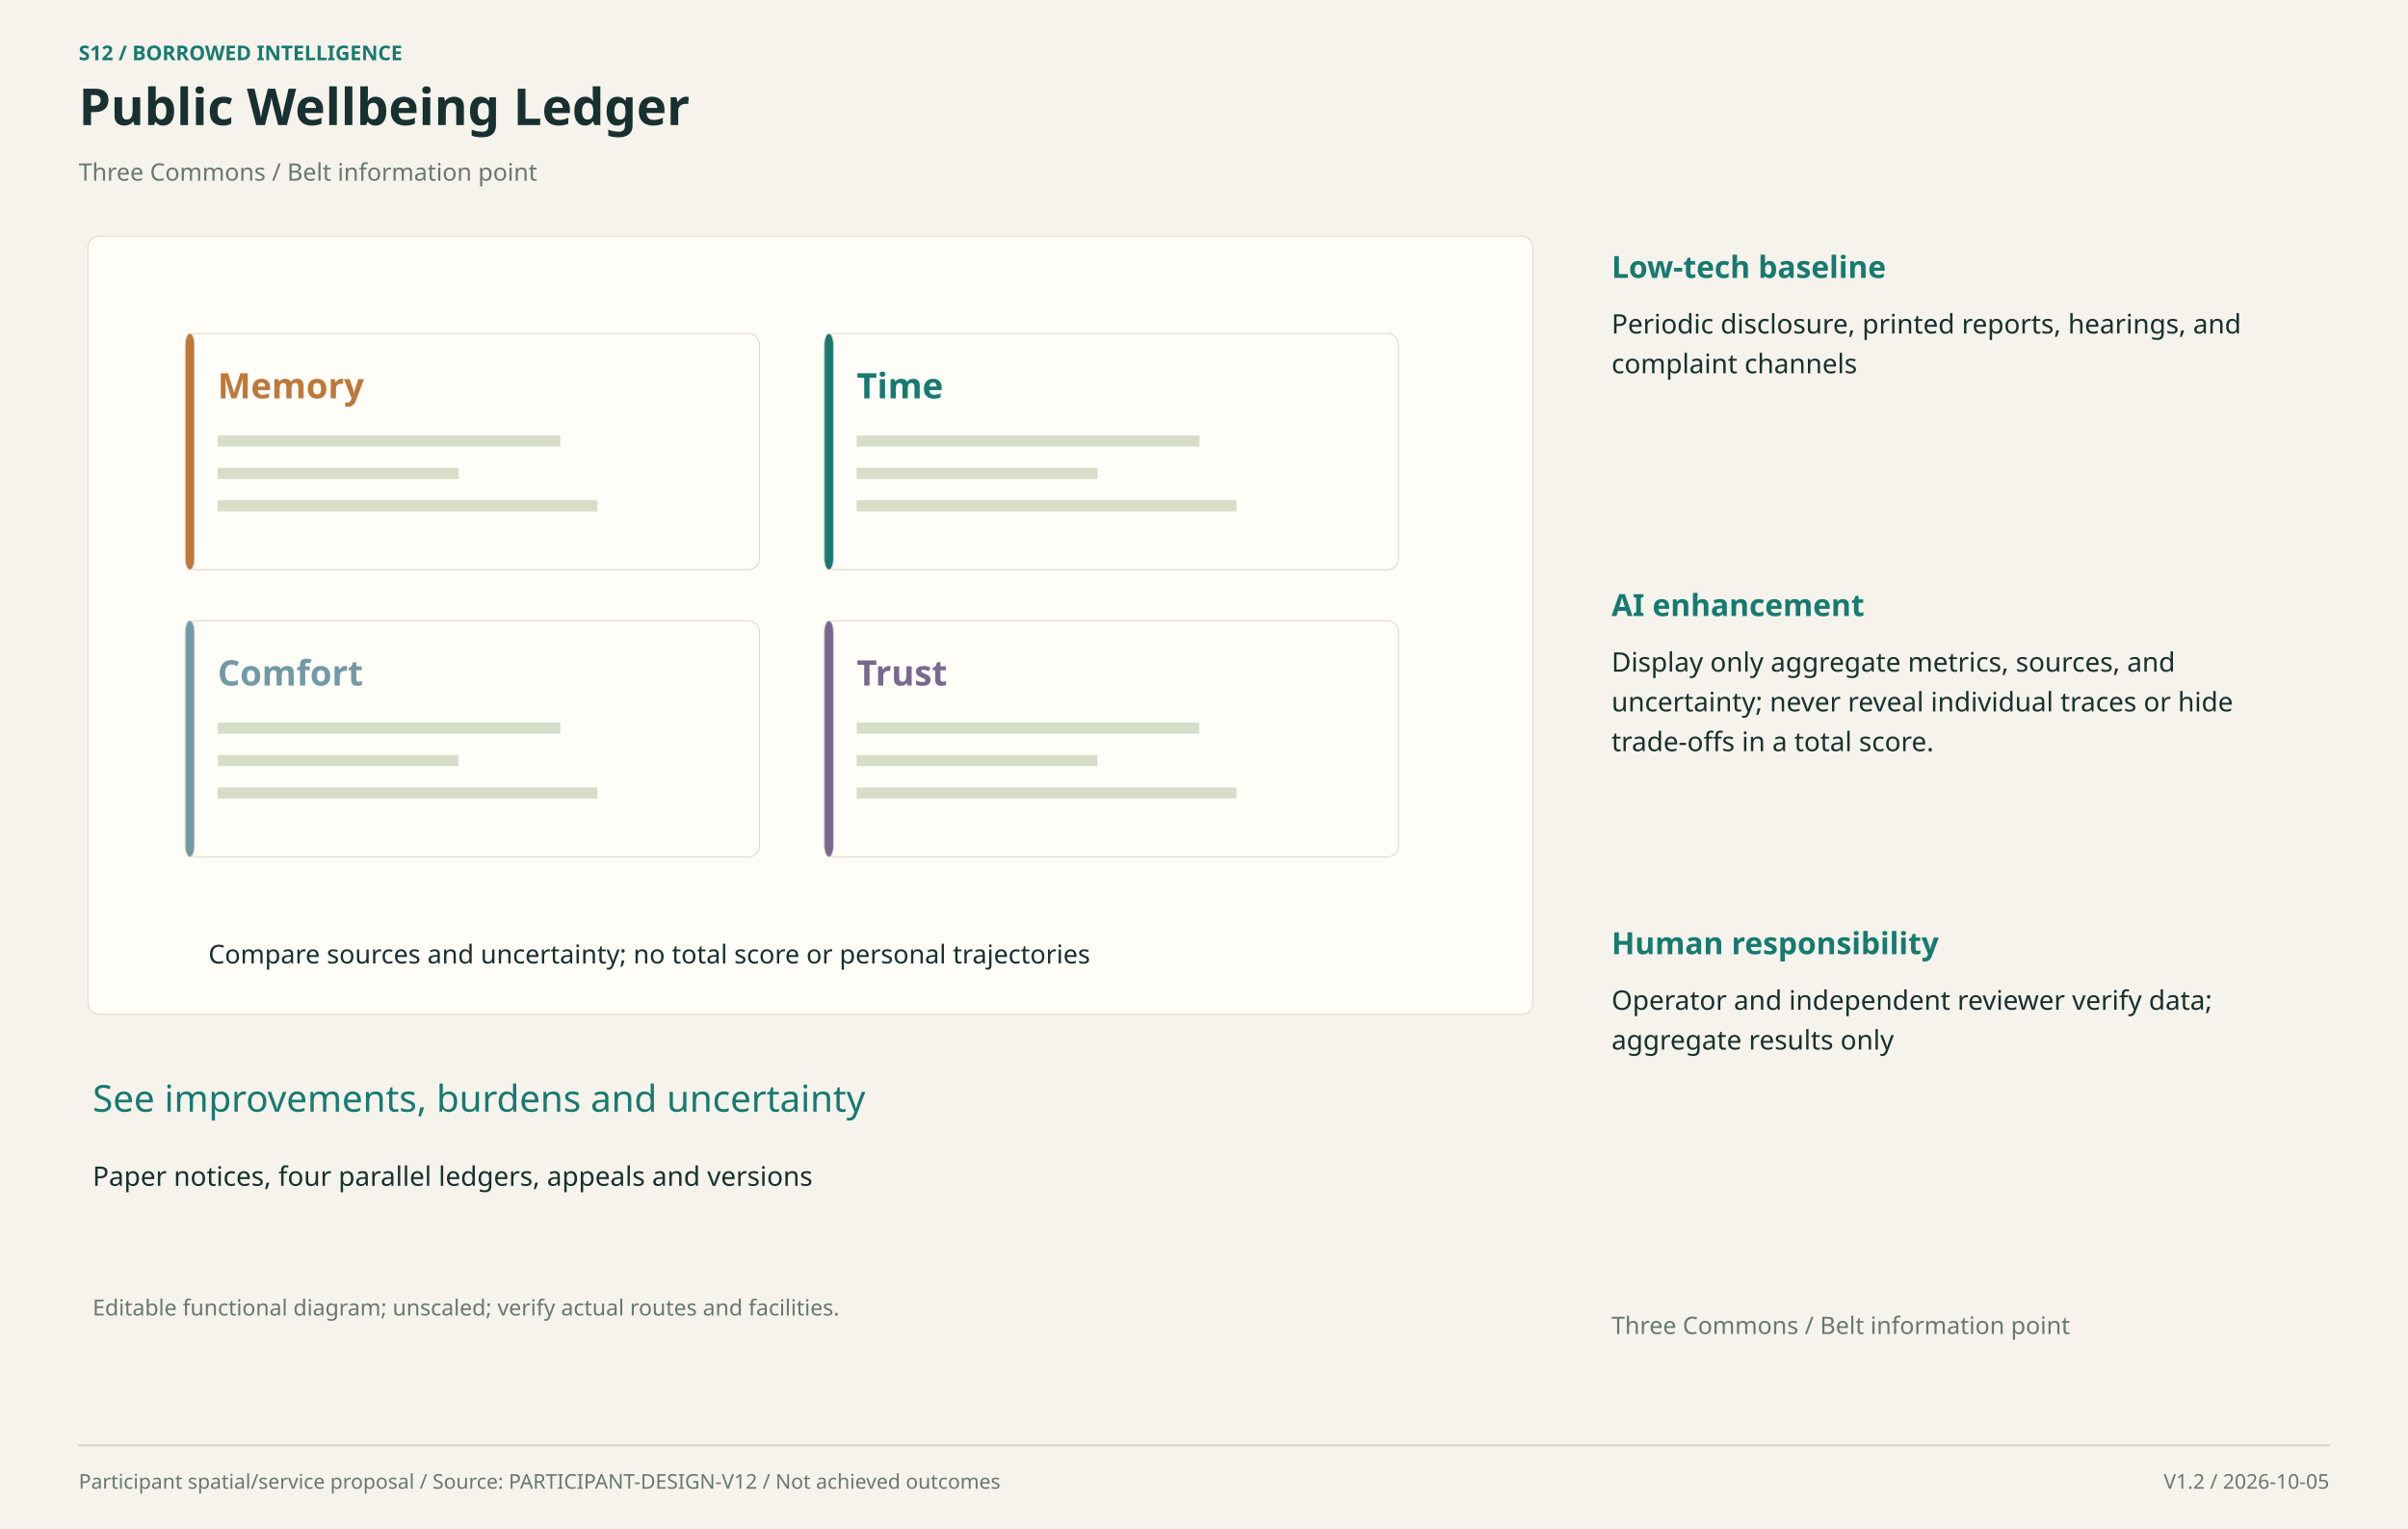
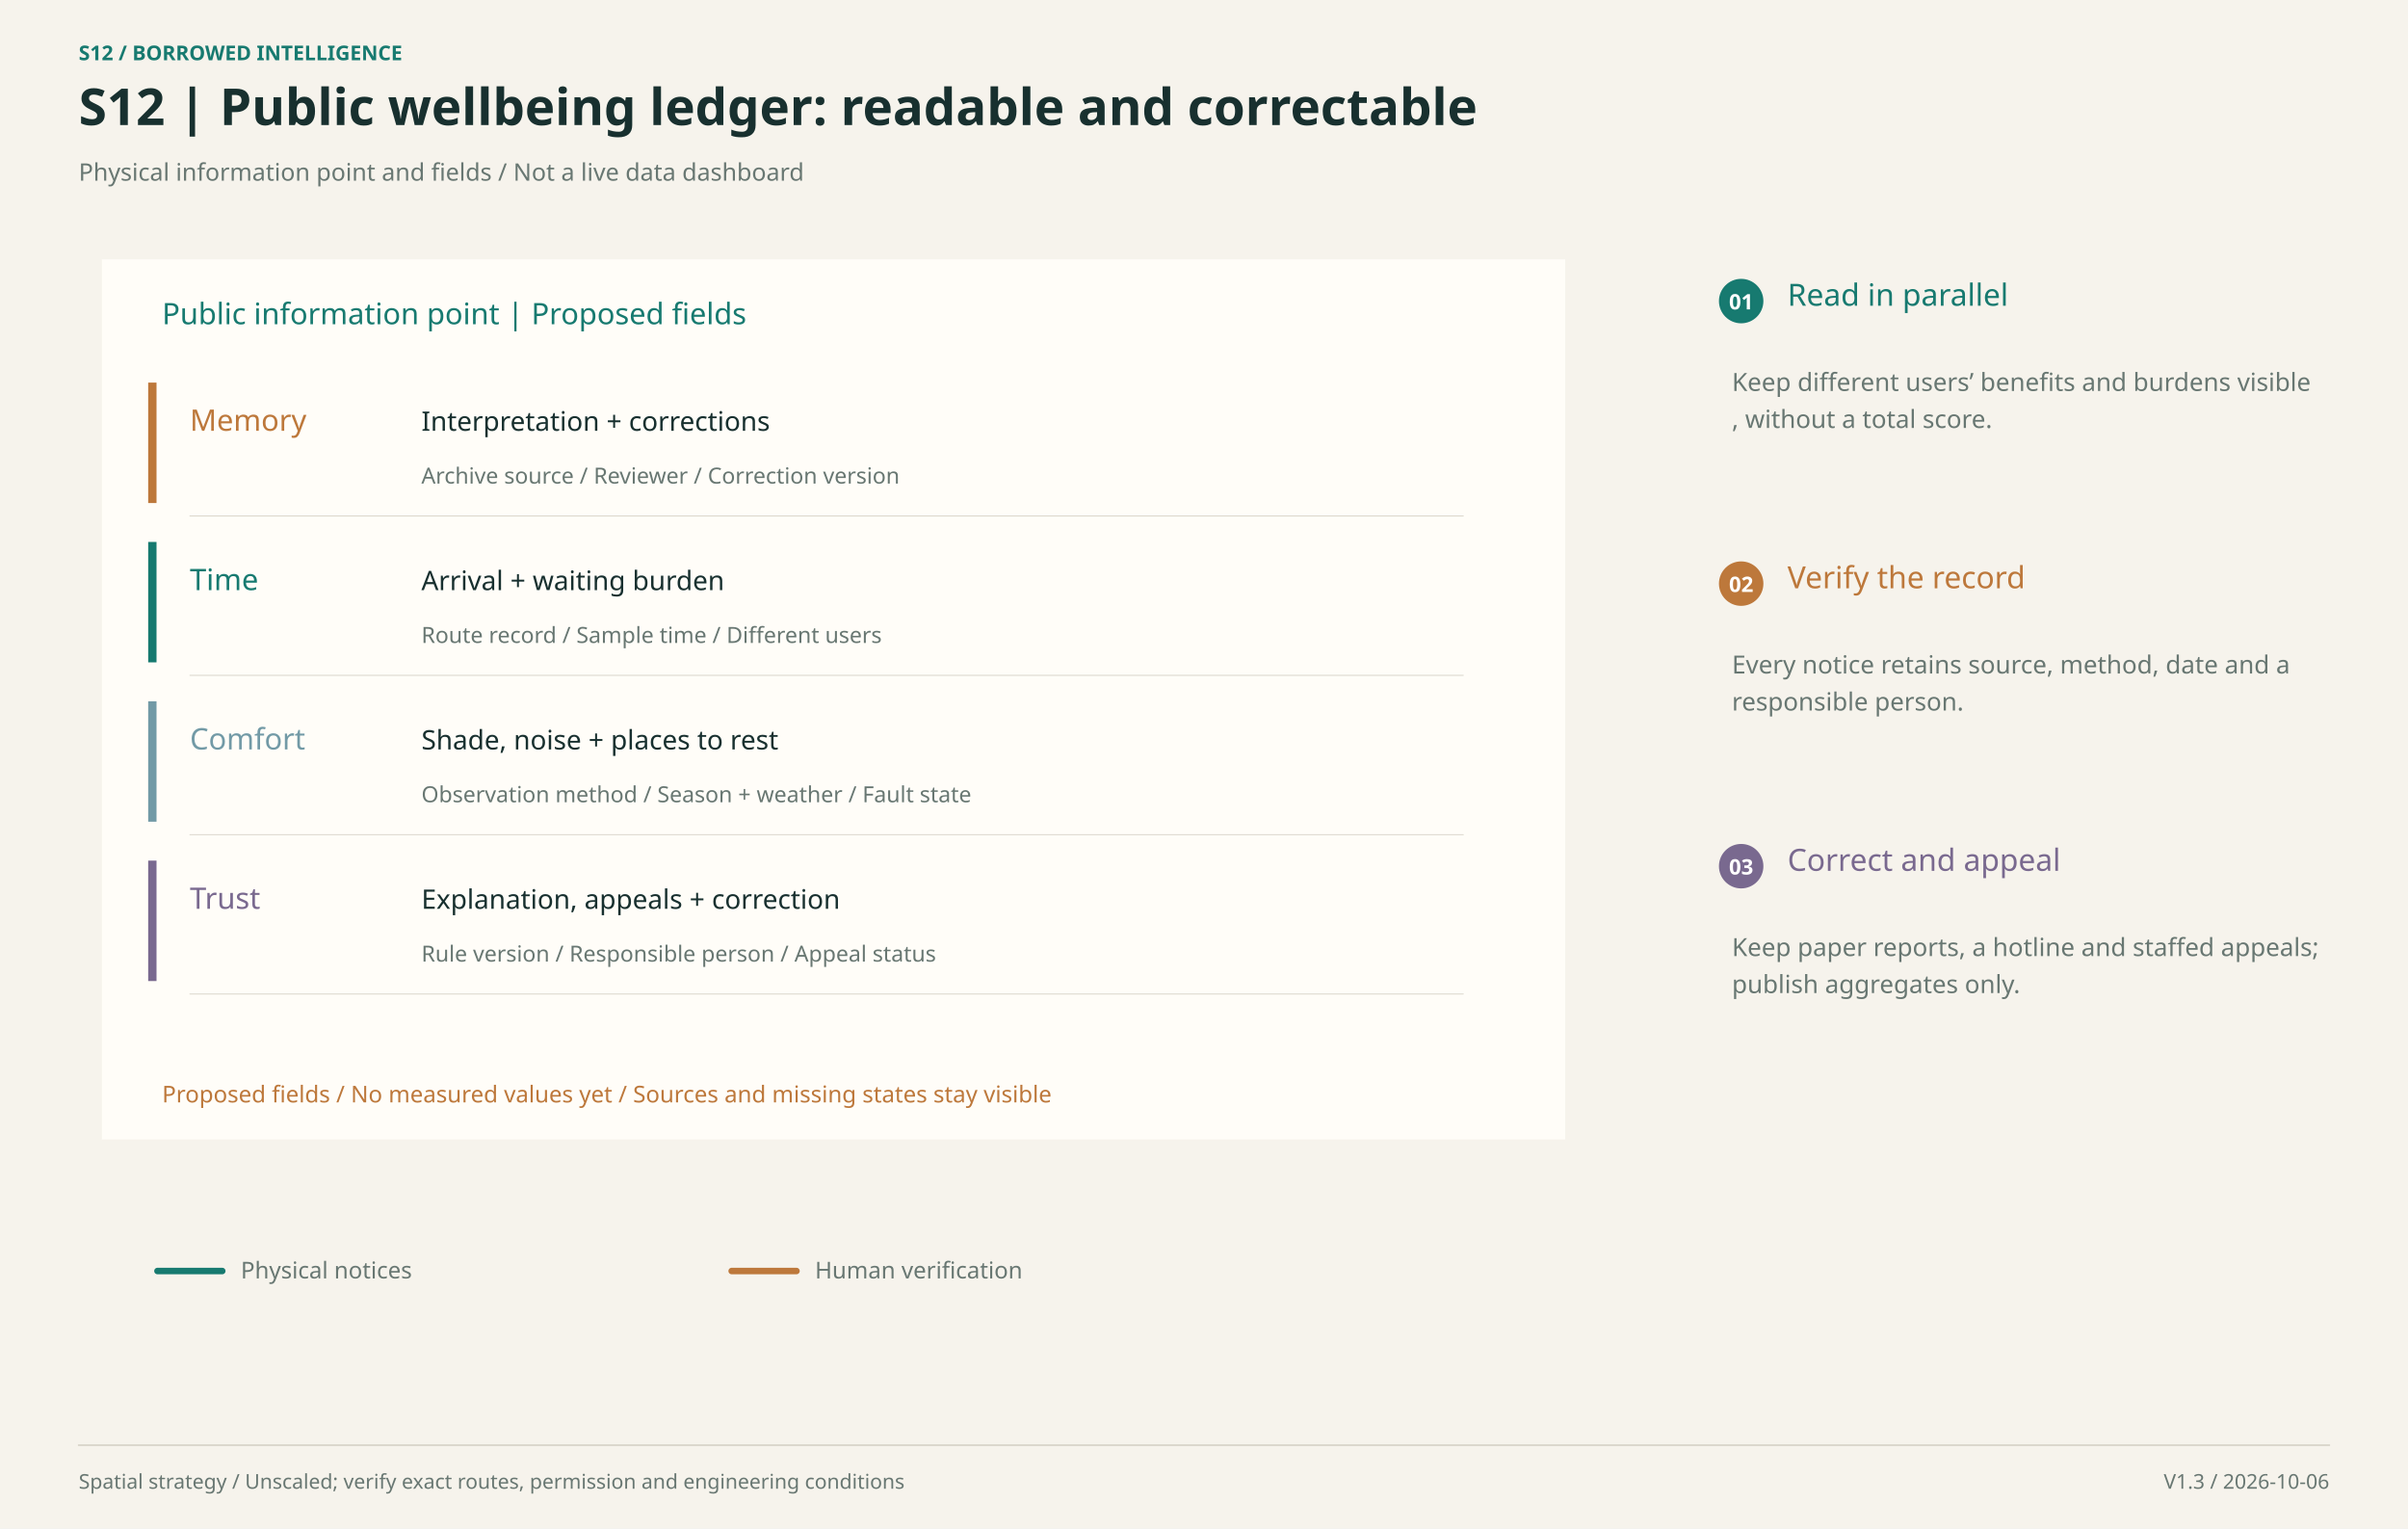
<svg xmlns="http://www.w3.org/2000/svg" width="2600" height="1650" viewBox="0 0 2600 1650">
  <style>text{font-family:"Jingzhang Reading","Noto Sans SC","PingFang SC",sans-serif}</style>
  <rect width="100%" height="100%" fill="#f6f3ec" />
  <text x="85" y="65" fill="#177a70" font-size="22" font-weight="600" text-anchor="start">S12 / BORROWED INTELLIGENCE</text>
-   <text x="85" y="135" fill="#18302f" font-size="55" font-weight="600" text-anchor="start">Public Wellbeing Ledger</text>
-   <text x="85" y="195" fill="#687772" font-size="26" font-weight="400" text-anchor="start">Three Commons / Belt information point</text>
-   <rect x="95" y="255" width="1560" height="840" rx="12" fill="#fffdf8" stroke="#d9d5ca" />
-   <rect x="200" y="360" width="620" height="255" rx="12" fill="#fffdf8" stroke="#d9d5ca" />
-   <rect x="200" y="360" width="10" height="255" rx="12" fill="#bd783b" stroke="#d9d5ca" />
-   <text x="235" y="430" fill="#bd783b" font-size="38" font-weight="600" text-anchor="start">Memory</text>
-   <rect x="235" y="470" width="370" height="12" rx="0" fill="#d6ddc9" stroke="none" />
-   <rect x="235" y="505" width="260" height="12" rx="0" fill="#d6ddc9" stroke="none" />
-   <rect x="235" y="540" width="410" height="12" rx="0" fill="#d6ddc9" stroke="none" />
-   <rect x="890" y="360" width="620" height="255" rx="12" fill="#fffdf8" stroke="#d9d5ca" />
-   <rect x="890" y="360" width="10" height="255" rx="12" fill="#177a70" stroke="#d9d5ca" />
-   <text x="925" y="430" fill="#177a70" font-size="38" font-weight="600" text-anchor="start">Time</text>
-   <rect x="925" y="470" width="370" height="12" rx="0" fill="#d6ddc9" stroke="none" />
-   <rect x="925" y="505" width="260" height="12" rx="0" fill="#d6ddc9" stroke="none" />
-   <rect x="925" y="540" width="410" height="12" rx="0" fill="#d6ddc9" stroke="none" />
-   <rect x="200" y="670" width="620" height="255" rx="12" fill="#fffdf8" stroke="#d9d5ca" />
-   <rect x="200" y="670" width="10" height="255" rx="12" fill="#729aa6" stroke="#d9d5ca" />
-   <text x="235" y="740" fill="#729aa6" font-size="38" font-weight="600" text-anchor="start">Comfort</text>
-   <rect x="235" y="780" width="370" height="12" rx="0" fill="#d6ddc9" stroke="none" />
-   <rect x="235" y="815" width="260" height="12" rx="0" fill="#d6ddc9" stroke="none" />
-   <rect x="235" y="850" width="410" height="12" rx="0" fill="#d6ddc9" stroke="none" />
-   <rect x="890" y="670" width="620" height="255" rx="12" fill="#fffdf8" stroke="#d9d5ca" />
-   <rect x="890" y="670" width="10" height="255" rx="12" fill="#79698f" stroke="#d9d5ca" />
-   <text x="925" y="740" fill="#79698f" font-size="38" font-weight="600" text-anchor="start">Trust</text>
-   <rect x="925" y="780" width="370" height="12" rx="0" fill="#d6ddc9" stroke="none" />
-   <rect x="925" y="815" width="260" height="12" rx="0" fill="#d6ddc9" stroke="none" />
-   <rect x="925" y="850" width="410" height="12" rx="0" fill="#d6ddc9" stroke="none" />
-   <text x="225" y="1040.0" fill="#18302f" font-size="28" font-weight="400" text-anchor="start">Compare sources and uncertainty; no total score or personal trajectories</text>
-   <text x="100" y="1200.0" fill="#177a70" font-size="40" font-weight="400" text-anchor="start">See improvements, burdens and uncertainty</text>
-   <text x="100" y="1280.0" fill="#18302f" font-size="29" font-weight="400" text-anchor="start">Paper notices, four parallel ledgers, appeals and versions</text>
-   <text x="100" y="1420.0" fill="#687772" font-size="24" font-weight="400" text-anchor="start">Editable functional diagram; unscaled; verify actual routes and facilities.</text>
-   <text x="1740" y="300" fill="#177a70" font-size="33" font-weight="600" text-anchor="start">Low-tech baseline</text>
-   <text x="1740" y="360.0" fill="#18302f" font-size="29" font-weight="400" text-anchor="start">Periodic disclosure, printed reports, hearings, and</text>
-   <text x="1740" y="402.92" fill="#18302f" font-size="29" font-weight="400" text-anchor="start">complaint channels</text>
-   <text x="1740" y="665" fill="#177a70" font-size="33" font-weight="600" text-anchor="start">AI enhancement</text>
-   <text x="1740" y="725.0" fill="#18302f" font-size="29" font-weight="400" text-anchor="start">Display only aggregate metrics, sources, and</text>
-   <text x="1740" y="767.92" fill="#18302f" font-size="29" font-weight="400" text-anchor="start">uncertainty; never reveal individual traces or hide</text>
-   <text x="1740" y="810.84" fill="#18302f" font-size="29" font-weight="400" text-anchor="start">trade-offs in a total score.</text>
-   <text x="1740" y="1030" fill="#177a70" font-size="33" font-weight="600" text-anchor="start">Human responsibility</text>
-   <text x="1740" y="1090.0" fill="#18302f" font-size="29" font-weight="400" text-anchor="start">Operator and independent reviewer verify data;</text>
-   <text x="1740" y="1132.92" fill="#18302f" font-size="29" font-weight="400" text-anchor="start">aggregate results only</text>
-   <text x="1740" y="1440.0" fill="#687772" font-size="26" font-weight="400" text-anchor="start">Three Commons / Belt information point</text>
+   <text x="85" y="135" fill="#18302f" font-size="55" font-weight="600" text-anchor="start">S12 | Public wellbeing ledger: readable and correctable</text>
+   <text x="85" y="195" fill="#687772" font-size="26" font-weight="400" text-anchor="start">Physical information point and fields / Not a live data dashboard</text>
+   <rect x="110" y="280" width="1580" height="950" rx="0" fill="#fffdf8" stroke="none" />
+   <text x="175" y="350" fill="#177a70" font-size="32" font-weight="400" text-anchor="start">Public information point | Proposed fields</text>
+   <rect x="160" y="413" width="9" height="130" rx="0" fill="#bd783b" stroke="none" />
+   <text x="205" y="465" fill="#bd783b" font-size="32" font-weight="400" text-anchor="start">Memory</text>
+   <text x="455" y="465.0" fill="#18302f" font-size="29" font-weight="400" text-anchor="start">Interpretation + corrections</text>
+   <text x="455" y="522.0" fill="#687772" font-size="24" font-weight="400" text-anchor="start">Archive source / Reviewer / Correction version</text>
+   <path d="M205.0,557.0 L1580.0,557.0" fill="none" stroke="#d9d5ca" stroke-width="1" stroke-linejoin="round" stroke-linecap="round" />
+   <rect x="160" y="585" width="9" height="130" rx="0" fill="#177a70" stroke="none" />
+   <text x="205" y="637" fill="#177a70" font-size="32" font-weight="400" text-anchor="start">Time</text>
+   <text x="455" y="637.0" fill="#18302f" font-size="29" font-weight="400" text-anchor="start">Arrival + waiting burden</text>
+   <text x="455" y="694.0" fill="#687772" font-size="24" font-weight="400" text-anchor="start">Route record / Sample time / Different users</text>
+   <path d="M205.0,729.0 L1580.0,729.0" fill="none" stroke="#d9d5ca" stroke-width="1" stroke-linejoin="round" stroke-linecap="round" />
+   <rect x="160" y="757" width="9" height="130" rx="0" fill="#729aa6" stroke="none" />
+   <text x="205" y="809" fill="#729aa6" font-size="32" font-weight="400" text-anchor="start">Comfort</text>
+   <text x="455" y="809.0" fill="#18302f" font-size="29" font-weight="400" text-anchor="start">Shade, noise + places to rest</text>
+   <text x="455" y="866.0" fill="#687772" font-size="24" font-weight="400" text-anchor="start">Observation method / Season + weather / Fault state</text>
+   <path d="M205.0,901.0 L1580.0,901.0" fill="none" stroke="#d9d5ca" stroke-width="1" stroke-linejoin="round" stroke-linecap="round" />
+   <rect x="160" y="929" width="9" height="130" rx="0" fill="#79698f" stroke="none" />
+   <text x="205" y="981" fill="#79698f" font-size="32" font-weight="400" text-anchor="start">Trust</text>
+   <text x="455" y="981.0" fill="#18302f" font-size="29" font-weight="400" text-anchor="start">Explanation, appeals + correction</text>
+   <text x="455" y="1038.0" fill="#687772" font-size="24" font-weight="400" text-anchor="start">Rule version / Responsible person / Appeal status</text>
+   <path d="M205.0,1073.0 L1580.0,1073.0" fill="none" stroke="#d9d5ca" stroke-width="1" stroke-linejoin="round" stroke-linecap="round" />
+   <text x="175" y="1190.0" fill="#bd783b" font-size="25" font-weight="400" text-anchor="start">Proposed fields / No measured values yet / Sources and missing states stay visible</text>
+   <circle cx="1880.0" cy="325.0" r="24" fill="#177a70" stroke="none" stroke-width="2" />
+   <text x="1880" y="334" fill="white" font-size="23" font-weight="600" text-anchor="middle">01</text>
+   <text x="1930" y="330.0" fill="#177a70" font-size="33" font-weight="400" text-anchor="start">Read in parallel</text>
+   <text x="1870" y="422.0" fill="#687772" font-size="27" font-weight="400" text-anchor="start">Keep different users’ benefits and burdens visible</text>
+   <text x="1870" y="461.96" fill="#687772" font-size="27" font-weight="400" text-anchor="start">, without a total score.</text>
+   <circle cx="1880.0" cy="630.0" r="24" fill="#bd783b" stroke="none" stroke-width="2" />
+   <text x="1880" y="639" fill="white" font-size="23" font-weight="600" text-anchor="middle">02</text>
+   <text x="1930" y="635.0" fill="#bd783b" font-size="33" font-weight="400" text-anchor="start">Verify the record</text>
+   <text x="1870" y="727.0" fill="#687772" font-size="27" font-weight="400" text-anchor="start">Every notice retains source, method, date and a</text>
+   <text x="1870" y="766.96" fill="#687772" font-size="27" font-weight="400" text-anchor="start">responsible person.</text>
+   <circle cx="1880.0" cy="935.0" r="24" fill="#79698f" stroke="none" stroke-width="2" />
+   <text x="1880" y="944" fill="white" font-size="23" font-weight="600" text-anchor="middle">03</text>
+   <text x="1930" y="940.0" fill="#79698f" font-size="33" font-weight="400" text-anchor="start">Correct and appeal</text>
+   <text x="1870" y="1032.0" fill="#687772" font-size="27" font-weight="400" text-anchor="start">Keep paper reports, a hotline and staffed appeals;</text>
+   <text x="1870" y="1071.96" fill="#687772" font-size="27" font-weight="400" text-anchor="start">publish aggregates only.</text>
+   <path d="M170.0,1372.0 L240.0,1372.0" fill="none" stroke="#177a70" stroke-width="7" stroke-linejoin="round" stroke-linecap="round" />
+   <text x="260" y="1380" fill="#687772" font-size="25" font-weight="400" text-anchor="start">Physical notices</text>
+   <path d="M790.0,1372.0 L860.0,1372.0" fill="none" stroke="#bd783b" stroke-width="7" stroke-linejoin="round" stroke-linecap="round" />
+   <text x="880" y="1380" fill="#687772" font-size="25" font-weight="400" text-anchor="start">Human verification</text>
  <path d="M85.0,1560.0 L2515.0,1560.0" fill="none" stroke="#d9d5ca" stroke-width="2" stroke-linejoin="round" stroke-linecap="round" />
-   <text x="85" y="1607" fill="#687772" font-size="22" font-weight="400" text-anchor="start">Participant spatial/service proposal / Source: PARTICIPANT-DESIGN-V12 / Not achieved outcomes</text>
-   <text x="2515" y="1607" fill="#687772" font-size="22" font-weight="400" text-anchor="end">V1.2 / 2026-10-05</text>
+   <text x="85" y="1607" fill="#687772" font-size="22" font-weight="400" text-anchor="start">Spatial strategy / Unscaled; verify exact routes, permission and engineering conditions</text>
+   <text x="2515" y="1607" fill="#687772" font-size="22" font-weight="400" text-anchor="end">V1.3 / 2026-10-06</text>
</svg>
